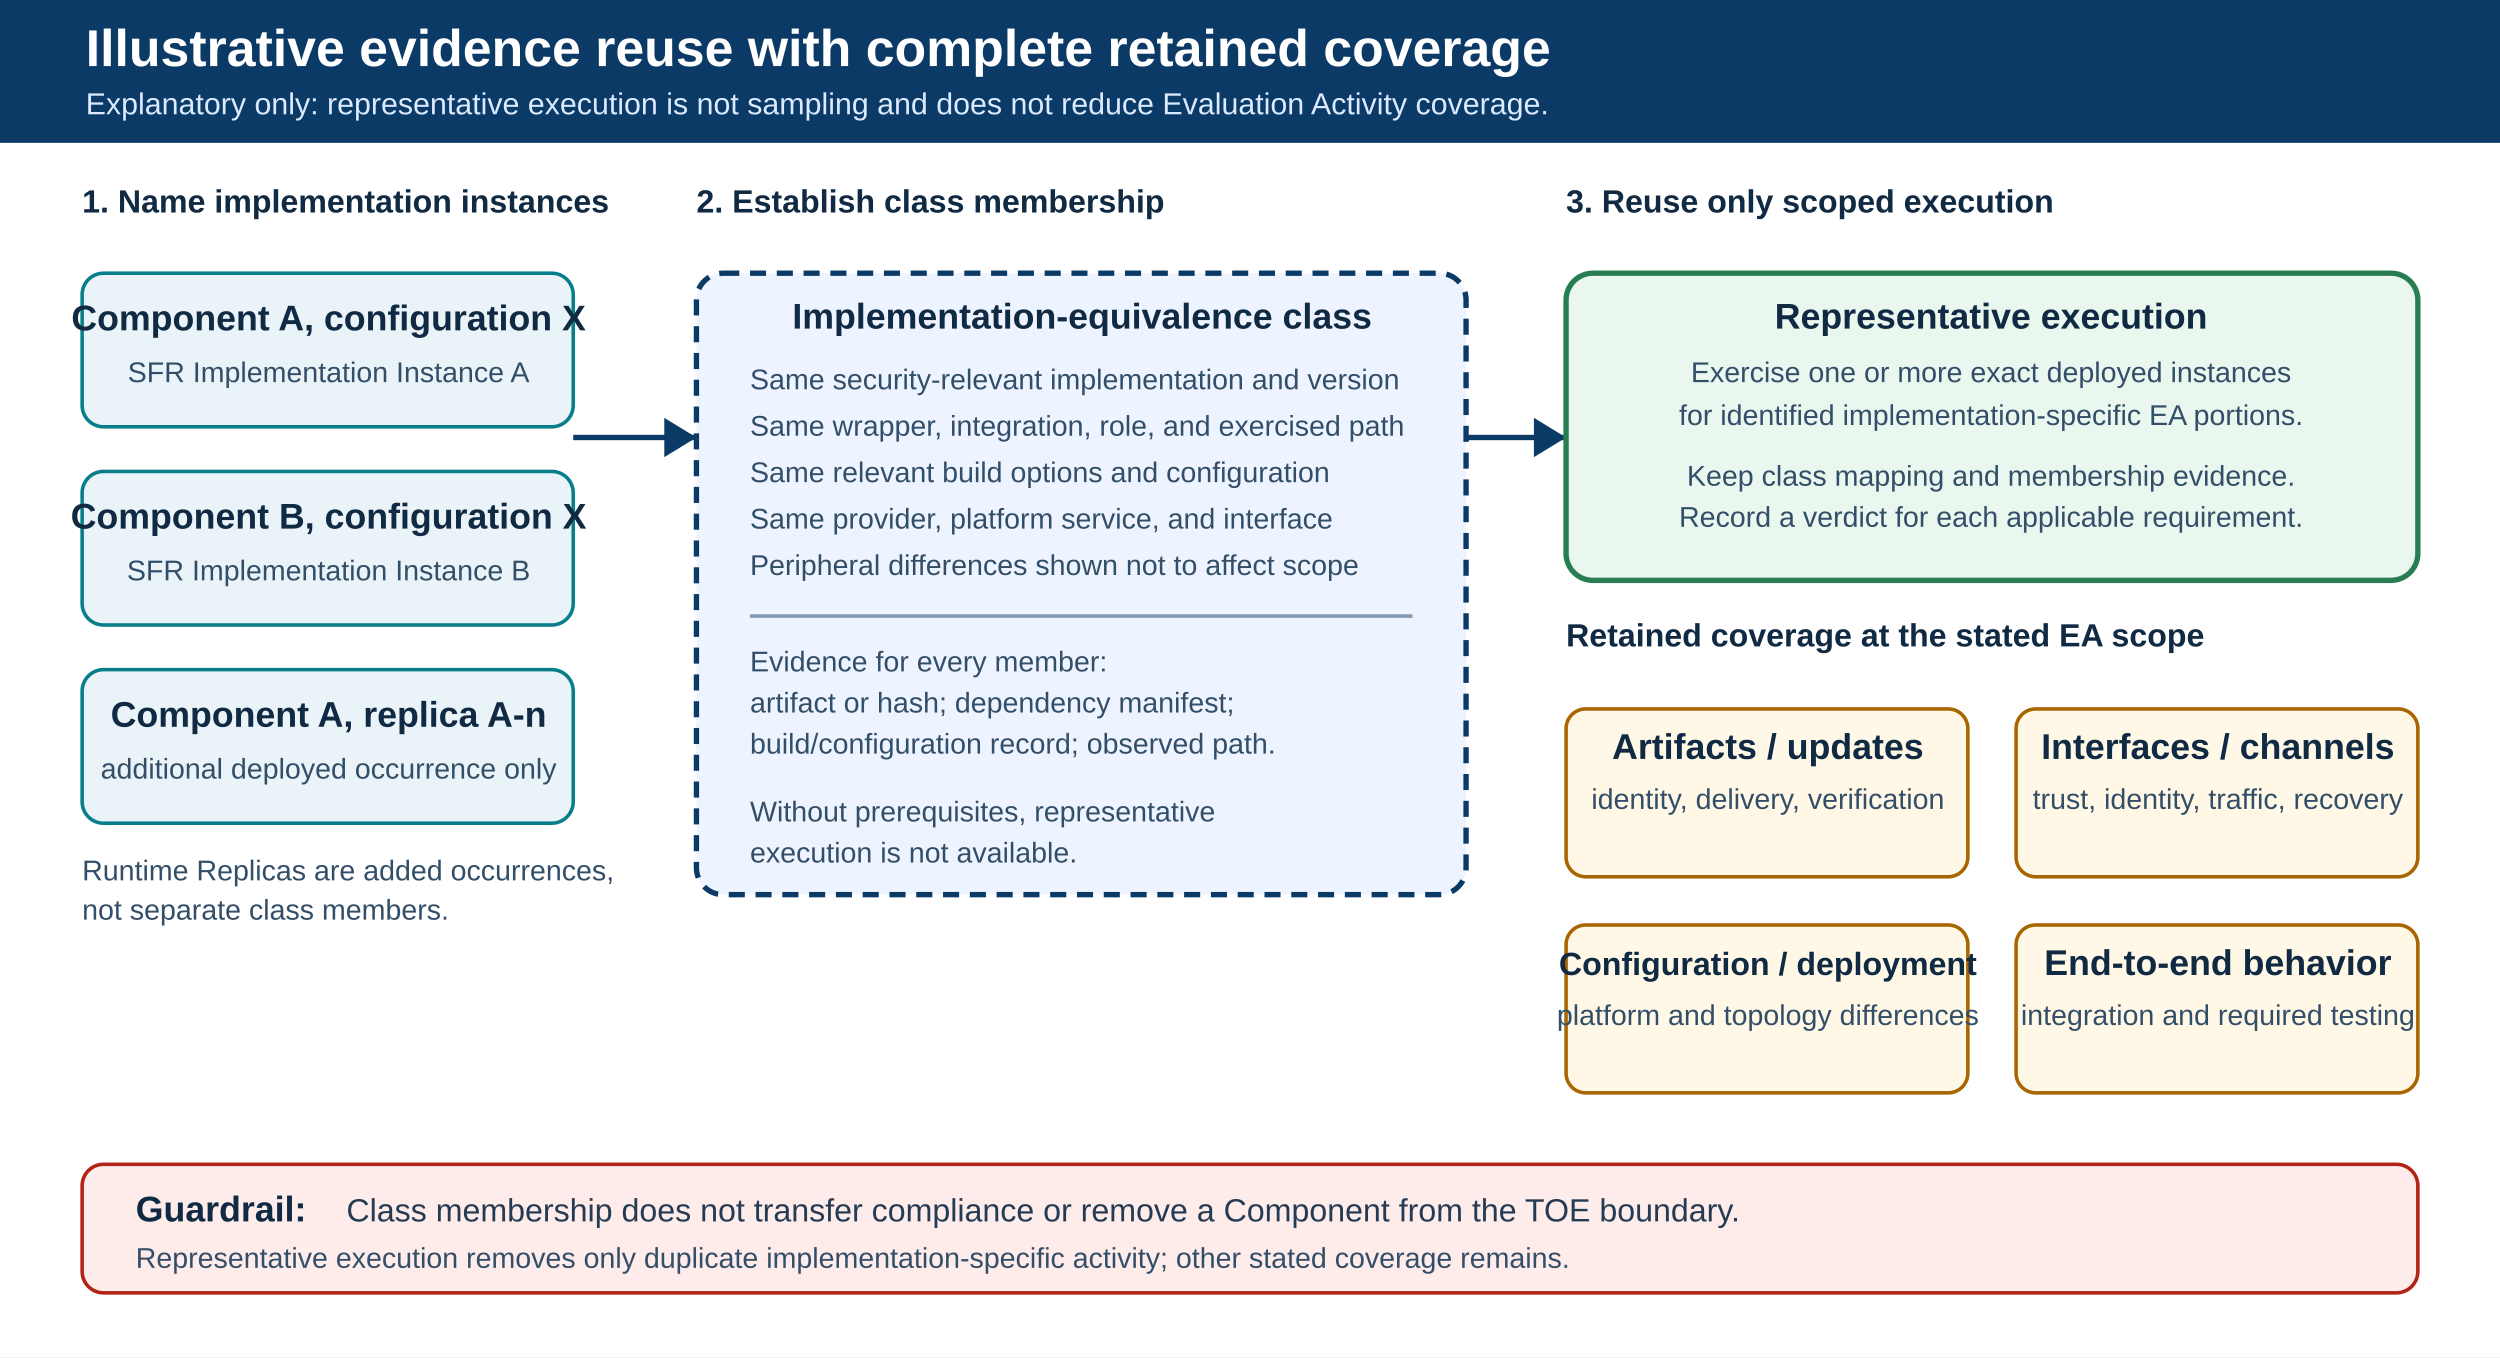
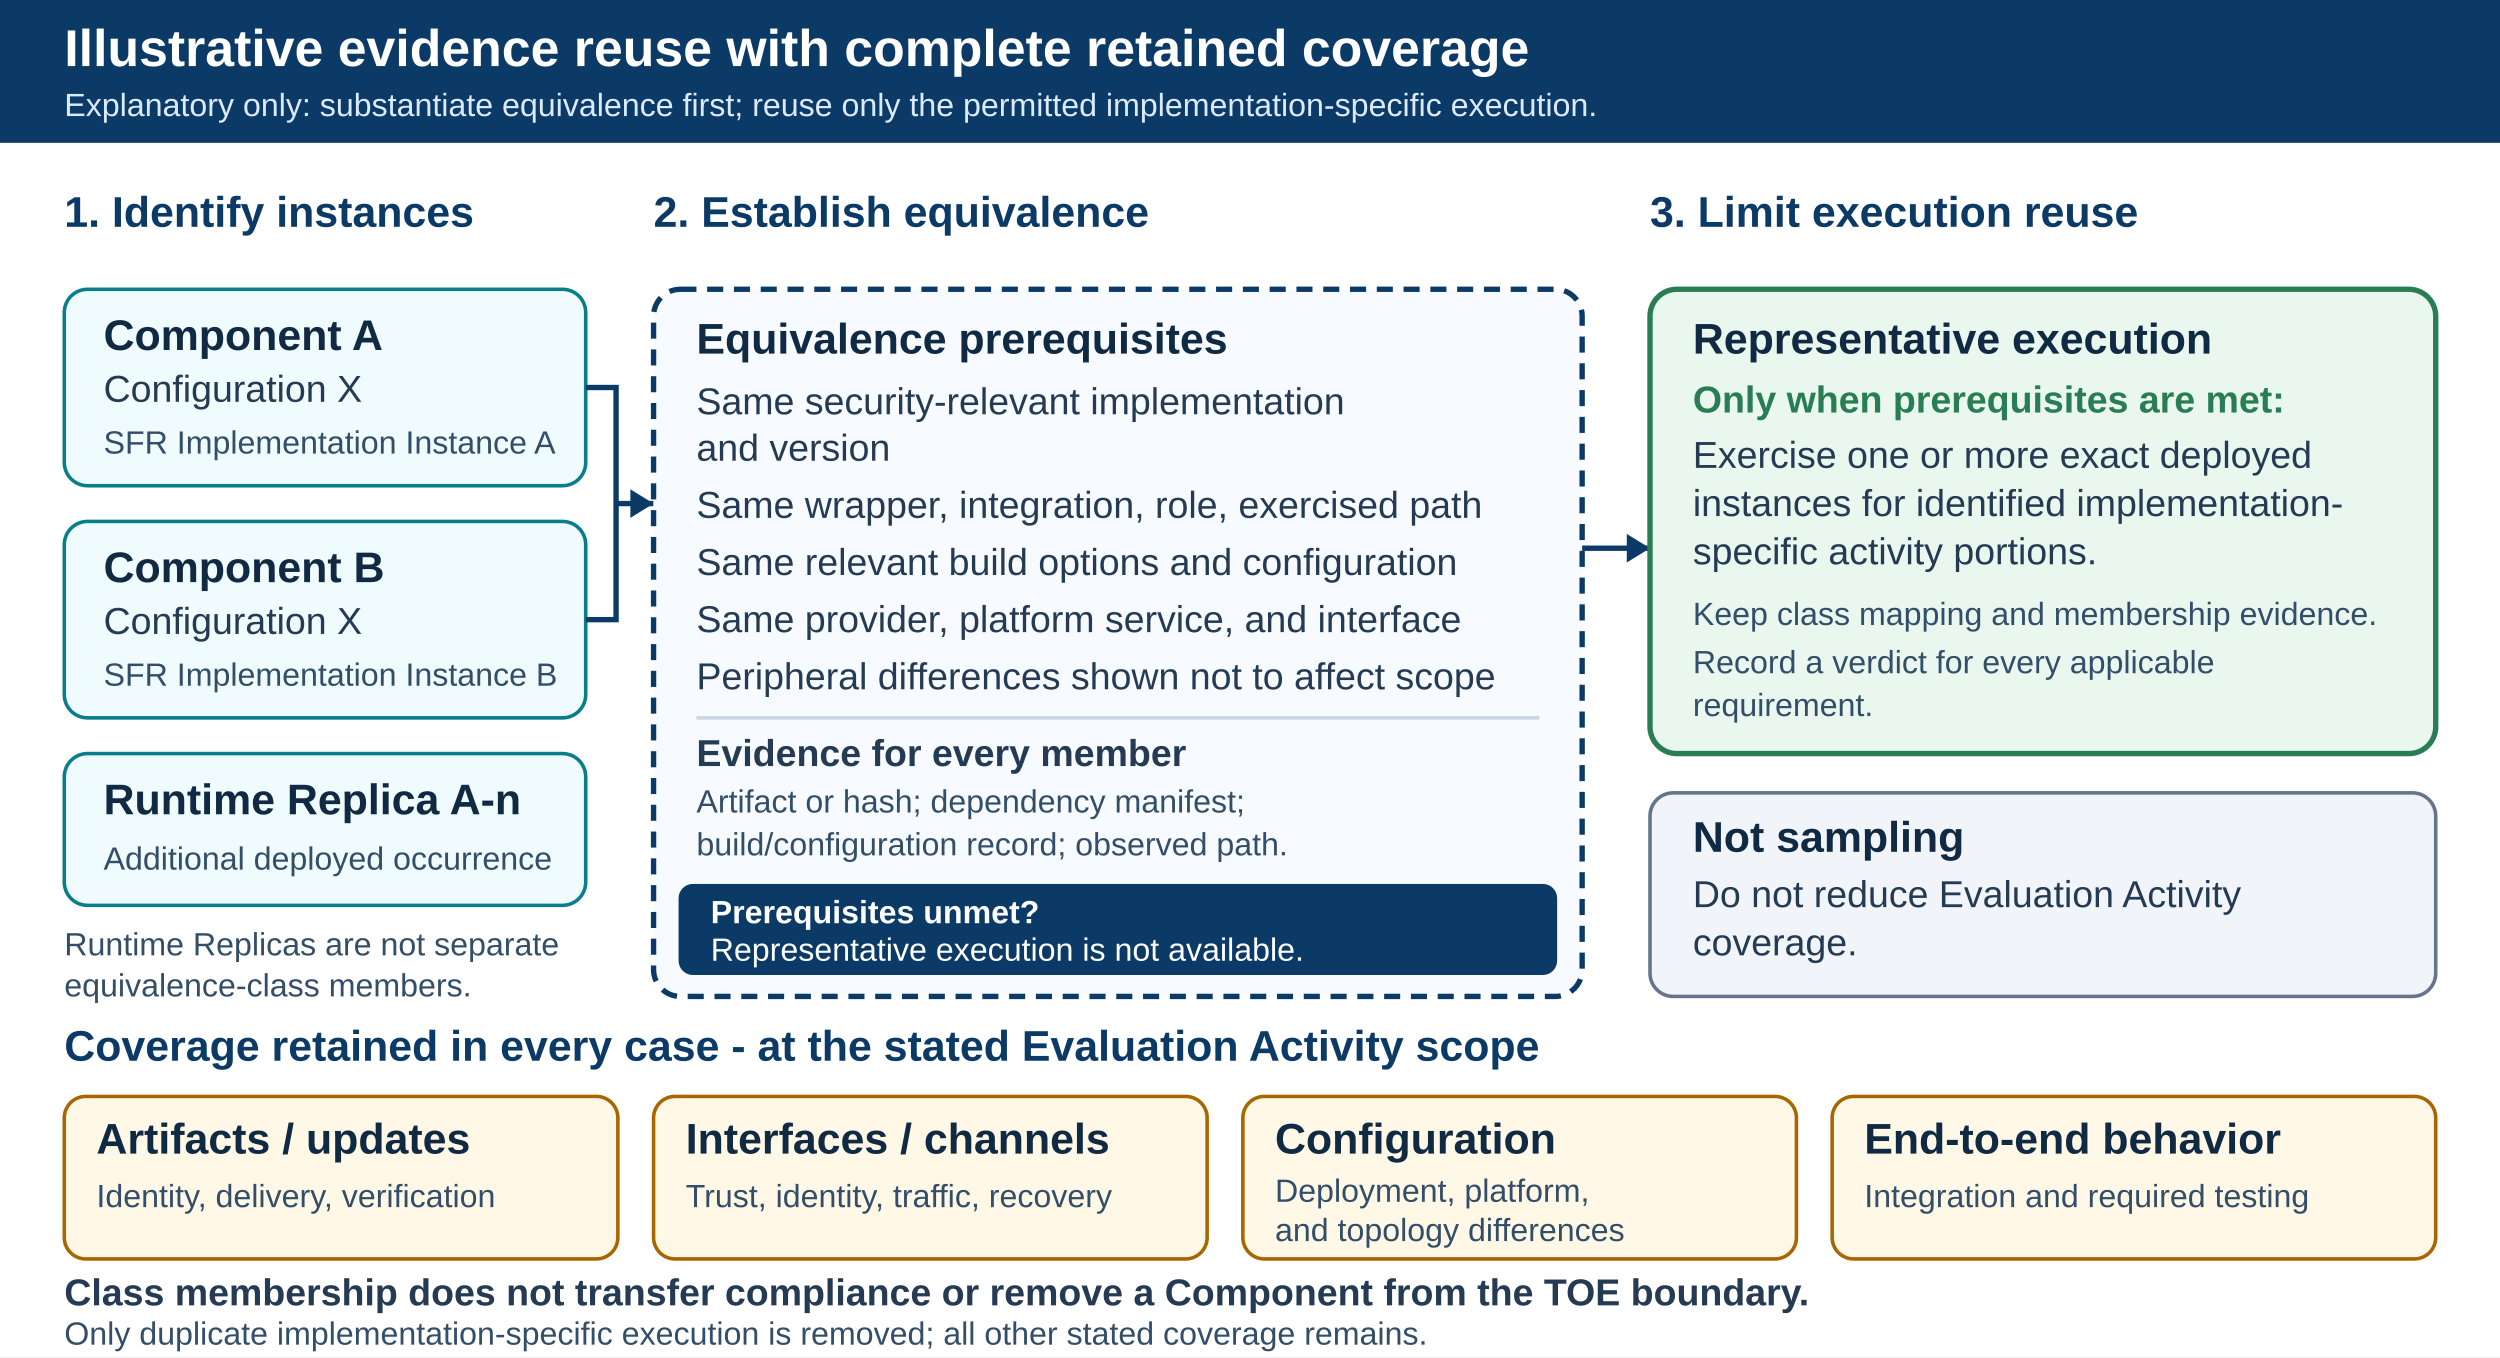
<svg xmlns="http://www.w3.org/2000/svg" width="1400" height="760" viewBox="0 0 1400 760" role="img" aria-labelledby="title desc">
  <style>
    .title { font: 700 29px Arial, Helvetica, sans-serif; fill: #ffffff; }
-     .subtitle { font: 17px Arial, Helvetica, sans-serif; fill: #dbeafe; }
-     .section { font: 700 18px Arial, Helvetica, sans-serif; fill: #102a43; }
-     .label { font: 700 20px Arial, Helvetica, sans-serif; fill: #102a43; }
-     .body { font: 18px Arial, Helvetica, sans-serif; fill: #243b53; }
-     .small { font: 16px Arial, Helvetica, sans-serif; fill: #334e68; }
-     .instance { fill: #eaf4f8; stroke: #087e8b; stroke-width: 2; }
-     .class { fill: #eef4ff; stroke: #0b3a67; stroke-width: 3; stroke-dasharray: 9 6; }
+     .subtitle { font: 18px Arial, Helvetica, sans-serif; fill: #dbeafe; }
+     .section { font: 700 24px Arial, Helvetica, sans-serif; fill: #0b3a67; }
+     .label { font: 700 24px Arial, Helvetica, sans-serif; fill: #102a43; }
+     .body { font: 21px Arial, Helvetica, sans-serif; fill: #243b53; }
+     .small { font: 18px Arial, Helvetica, sans-serif; fill: #334e68; }
+     .instance { fill: #f0fbfd; stroke: #087e8b; stroke-width: 2; }
+     .class { fill: #f7fbff; stroke: #0b3a67; stroke-width: 3; stroke-dasharray: 9 6; }
    .execution { fill: #e9f7ef; stroke: #287d52; stroke-width: 3; }
    .retained { fill: #fff8e7; stroke: #a86600; stroke-width: 2; }
-     .guard { fill: #fdecea; stroke: #b42318; stroke-width: 2; }
    .arrow { fill: none; stroke: #0b3a67; stroke-width: 3; }
  </style>
  <rect width="1400" height="760" fill="#ffffff" />
-   <rect x="0" y="0" width="1400" height="80" fill="#0b3a67" />
-   <text x="48" y="37" class="title">Illustrative evidence reuse with complete retained coverage</text>
-   <text x="48" y="64" class="subtitle">Explanatory only: representative execution is not sampling and does not reduce Evaluation Activity coverage.</text>
-   <text x="46" y="119" class="section">1. Name implementation instances</text>
-   <rect x="46" y="153" width="275" height="86" rx="12" class="instance" />
-   <text x="184" y="185" class="label" text-anchor="middle">Component A, configuration X</text>
-   <text x="184" y="214" class="small" text-anchor="middle">SFR Implementation Instance A</text>
-   <rect x="46" y="264" width="275" height="86" rx="12" class="instance" />
-   <text x="184" y="296" class="label" text-anchor="middle">Component B, configuration X</text>
-   <text x="184" y="325" class="small" text-anchor="middle">SFR Implementation Instance B</text>
-   <rect x="46" y="375" width="275" height="86" rx="12" class="instance" />
-   <text x="184" y="407" class="label" text-anchor="middle">Component A, replica A-n</text>
-   <text x="184" y="436" class="small" text-anchor="middle">additional deployed occurrence only</text>
-   <text x="46" y="493" class="small">Runtime Replicas are added occurrences,</text>
-   <text x="46" y="515" class="small">not separate class members.</text>
-   <path d="M321 245 L390 245" class="arrow" />
-   <polygon points="390,245 372,234 372,256" fill="#0b3a67" />
-   <text x="390" y="119" class="section">2. Establish class membership</text>
-   <rect x="390" y="153" width="431" height="348" rx="15" class="class" />
-   <text x="606" y="184" class="label" text-anchor="middle">Implementation-equivalence class</text>
-   <text x="420" y="218" class="small">Same security-relevant implementation and version</text>
-   <text x="420" y="244" class="small">Same wrapper, integration, role, and exercised path</text>
-   <text x="420" y="270" class="small">Same relevant build options and configuration</text>
-   <text x="420" y="296" class="small">Same provider, platform service, and interface</text>
-   <text x="420" y="322" class="small">Peripheral differences shown not to affect scope</text>
-   <line x1="420" y1="345" x2="791" y2="345" stroke="#829ab1" stroke-width="2" />
-   <text x="420" y="376" class="small">Evidence for every member:</text>
-   <text x="420" y="399" class="small">artifact or hash; dependency manifest;</text>
-   <text x="420" y="422" class="small">build/configuration record; observed path.</text>
-   <text x="420" y="460" class="small">Without prerequisites, representative</text>
-   <text x="420" y="483" class="small">execution is not available.</text>
-   <path d="M821 245 L877 245" class="arrow" />
-   <polygon points="877,245 859,234 859,256" fill="#0b3a67" />
-   <text x="877" y="119" class="section">3. Reuse only scoped execution</text>
-   <rect x="877" y="153" width="477" height="172" rx="15" class="execution" />
-   <text x="1115" y="184" class="label" text-anchor="middle">Representative execution</text>
-   <text x="1115" y="214" class="small" text-anchor="middle">Exercise one or more exact deployed instances</text>
-   <text x="1115" y="238" class="small" text-anchor="middle">for identified implementation-specific EA portions.</text>
-   <text x="1115" y="272" class="small" text-anchor="middle">Keep class mapping and membership evidence.</text>
-   <text x="1115" y="295" class="small" text-anchor="middle">Record a verdict for each applicable requirement.</text>
-   <text x="877" y="362" class="section">Retained coverage at the stated EA scope</text>
-   <rect x="877" y="397" width="225" height="94" rx="11" class="retained" />
-   <rect x="1129" y="397" width="225" height="94" rx="11" class="retained" />
-   <rect x="877" y="518" width="225" height="94" rx="11" class="retained" />
-   <rect x="1129" y="518" width="225" height="94" rx="11" class="retained" />
-   <text x="990" y="425" class="label" text-anchor="middle">Artifacts / updates</text>
-   <text x="990" y="453" class="small" text-anchor="middle">identity, delivery, verification</text>
-   <text x="1242" y="425" class="label" text-anchor="middle">Interfaces / channels</text>
-   <text x="1242" y="453" class="small" text-anchor="middle">trust, identity, traffic, recovery</text>
-   <text x="990" y="546" fill="#102a43" font-family="Arial, Helvetica, sans-serif" font-size="18" font-weight="700" text-anchor="middle">Configuration / deployment</text>
-   <text x="990" y="574" class="small" text-anchor="middle">platform and topology differences</text>
-   <text x="1242" y="546" class="label" text-anchor="middle">End-to-end behavior</text>
-   <text x="1242" y="574" class="small" text-anchor="middle">integration and required testing</text>
-   <rect x="46" y="652" width="1308" height="72" rx="12" class="guard" />
-   <text x="76" y="684" class="label">Guardrail:</text>
-   <text x="194" y="684" class="body">Class membership does not transfer compliance or remove a Component from the TOE boundary.</text>
-   <text x="76" y="710" class="small">Representative execution removes only duplicate implementation-specific activity; other stated coverage remains.</text>
+   <rect width="1400" height="80" fill="#0b3a67" />
+   <text x="36" y="37" class="title">Illustrative evidence reuse with complete retained coverage</text>
+   <text x="36" y="65" class="subtitle">Explanatory only: substantiate equivalence first; reuse only the permitted implementation-specific execution.</text>
+   <text x="36" y="127" class="section">1. Identify instances</text>
+   <text x="366" y="127" class="section">2. Establish equivalence</text>
+   <text x="924" y="127" class="section">3. Limit execution reuse</text>
+   <rect x="36" y="162" width="292" height="110" rx="13" class="instance" />
+   <text x="58" y="196" class="label">Component A</text>
+   <text x="58" y="225" class="body">Configuration X</text>
+   <text x="58" y="254" class="small">SFR Implementation Instance A</text>
+   <rect x="36" y="292" width="292" height="110" rx="13" class="instance" />
+   <text x="58" y="326" class="label">Component B</text>
+   <text x="58" y="355" class="body">Configuration X</text>
+   <text x="58" y="384" class="small">SFR Implementation Instance B</text>
+   <rect x="36" y="422" width="292" height="85" rx="13" class="instance" />
+   <text x="58" y="456" class="label">Runtime Replica A-n</text>
+   <text x="58" y="487" class="small">Additional deployed occurrence</text>
+   <text x="36" y="535" class="small">
+     <tspan x="36">Runtime Replicas are not separate</tspan>
+     <tspan x="36" dy="23">equivalence-class members.</tspan>
+   </text>
+   <path d="M328 217 H345 V347 H328 M345 282 H366" class="arrow" />
+   <polygon points="366,282 353,274 353,290" fill="#0b3a67" />
+   <rect x="366" y="162" width="520" height="396" rx="15" class="class" />
+   <text x="390" y="198" class="label">Equivalence prerequisites</text>
+   <text x="390" y="232" class="body">
+     <tspan x="390">Same security-relevant implementation</tspan>
+     <tspan x="390" dy="26">and version</tspan>
+   </text>
+   <text x="390" y="290" class="body">Same wrapper, integration, role, exercised path</text>
+   <text x="390" y="322" class="body">Same relevant build options and configuration</text>
+   <text x="390" y="354" class="body">Same provider, platform service, and interface</text>
+   <text x="390" y="386" class="body">Peripheral differences shown not to affect scope</text>
+   <line x1="390" y1="402" x2="862" y2="402" stroke="#cbd5e1" stroke-width="2" />
+   <text x="390" y="429" class="body" style="font-weight:700">Evidence for every member</text>
+   <text x="390" y="455" class="small">
+     <tspan x="390">Artifact or hash; dependency manifest;</tspan>
+     <tspan x="390" dy="24">build/configuration record; observed path.</tspan>
+   </text>
+   <rect x="380" y="495" width="492" height="51" rx="8" fill="#0b3a67" />
+   <text x="398" y="517" class="small" style="fill:#ffffff; font-weight:700">Prerequisites unmet?</text>
+   <text x="398" y="538" class="small" style="fill:#ffffff">Representative execution is not available.</text>
+   <path d="M886 307 H924" class="arrow" />
+   <polygon points="924,307 911,299 911,315" fill="#0b3a67" />
+   <rect x="924" y="162" width="440" height="260" rx="15" class="execution" />
+   <text x="948" y="198" class="label">Representative execution</text>
+   <text x="948" y="231" class="body" style="font-weight:700; fill:#287d52">Only when prerequisites are met:</text>
+   <text x="948" y="262" class="body">
+     <tspan x="948">Exercise one or more exact deployed</tspan>
+     <tspan x="948" dy="27">instances for identified implementation-</tspan>
+     <tspan x="948" dy="27">specific activity portions.</tspan>
+   </text>
+   <text x="948" y="350" class="small">
+     <tspan x="948">Keep class mapping and membership evidence.</tspan>
+     <tspan x="948" dy="27">Record a verdict for every applicable</tspan>
+     <tspan x="948" dy="24">requirement.</tspan>
+   </text>
+   <rect x="924" y="444" width="440" height="114" rx="13" fill="#f1f5f9" stroke="#64748b" stroke-width="2" />
+   <text x="948" y="477" class="label">Not sampling</text>
+   <text x="948" y="508" class="body">
+     <tspan x="948">Do not reduce Evaluation Activity</tspan>
+     <tspan x="948" dy="27">coverage.</tspan>
+   </text>
+   <text x="36" y="594" class="section">Coverage retained in every case - at the stated Evaluation Activity scope</text>
+   <rect x="36" y="614" width="310" height="91" rx="12" class="retained" />
+   <rect x="366" y="614" width="310" height="91" rx="12" class="retained" />
+   <rect x="696" y="614" width="310" height="91" rx="12" class="retained" />
+   <rect x="1026" y="614" width="338" height="91" rx="12" class="retained" />
+   <text x="54" y="646" class="label">Artifacts / updates</text>
+   <text x="54" y="676" class="small">Identity, delivery, verification</text>
+   <text x="384" y="646" class="label">Interfaces / channels</text>
+   <text x="384" y="676" class="small">Trust, identity, traffic, recovery</text>
+   <text x="714" y="646" class="label">Configuration</text>
+   <text x="714" y="673" class="small">
+     <tspan x="714">Deployment, platform,</tspan>
+     <tspan x="714" dy="22">and topology differences</tspan>
+   </text>
+   <text x="1044" y="646" class="label">End-to-end behavior</text>
+   <text x="1044" y="676" class="small">Integration and required testing</text>
+   <text x="36" y="731" class="body" style="font-weight:700">Class membership does not transfer compliance or remove a Component from the TOE boundary.</text>
+   <text x="36" y="753" class="small">Only duplicate implementation-specific execution is removed; all other stated coverage remains.</text>
</svg>
